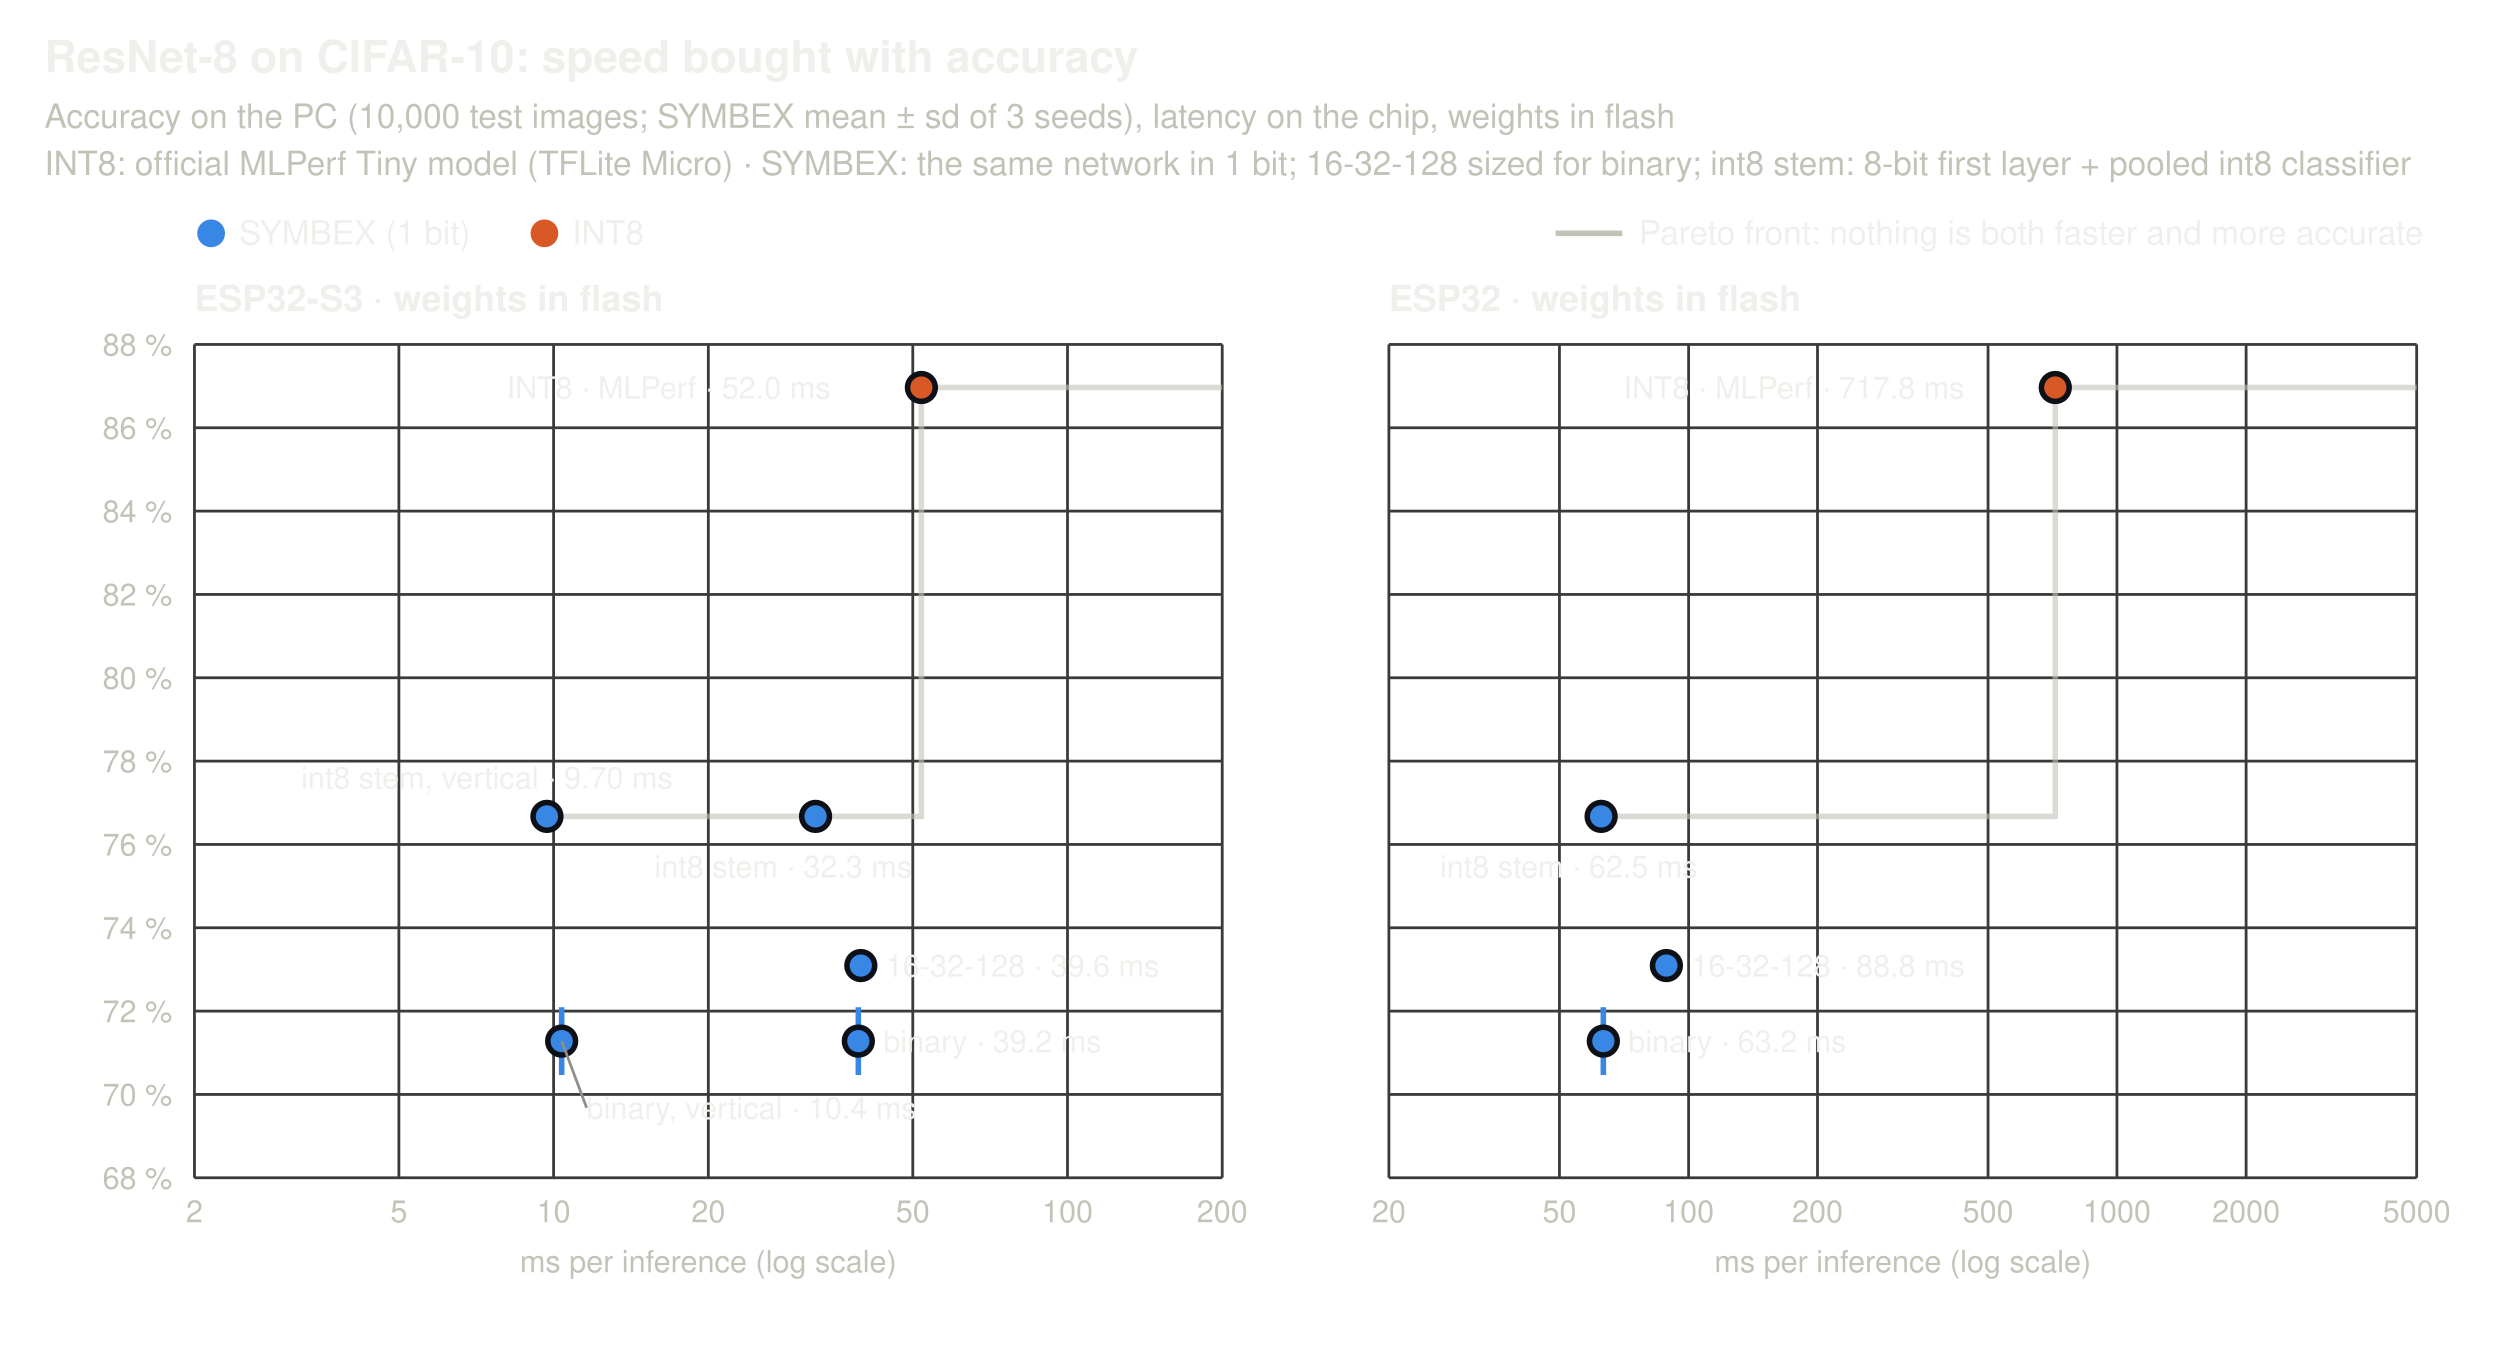
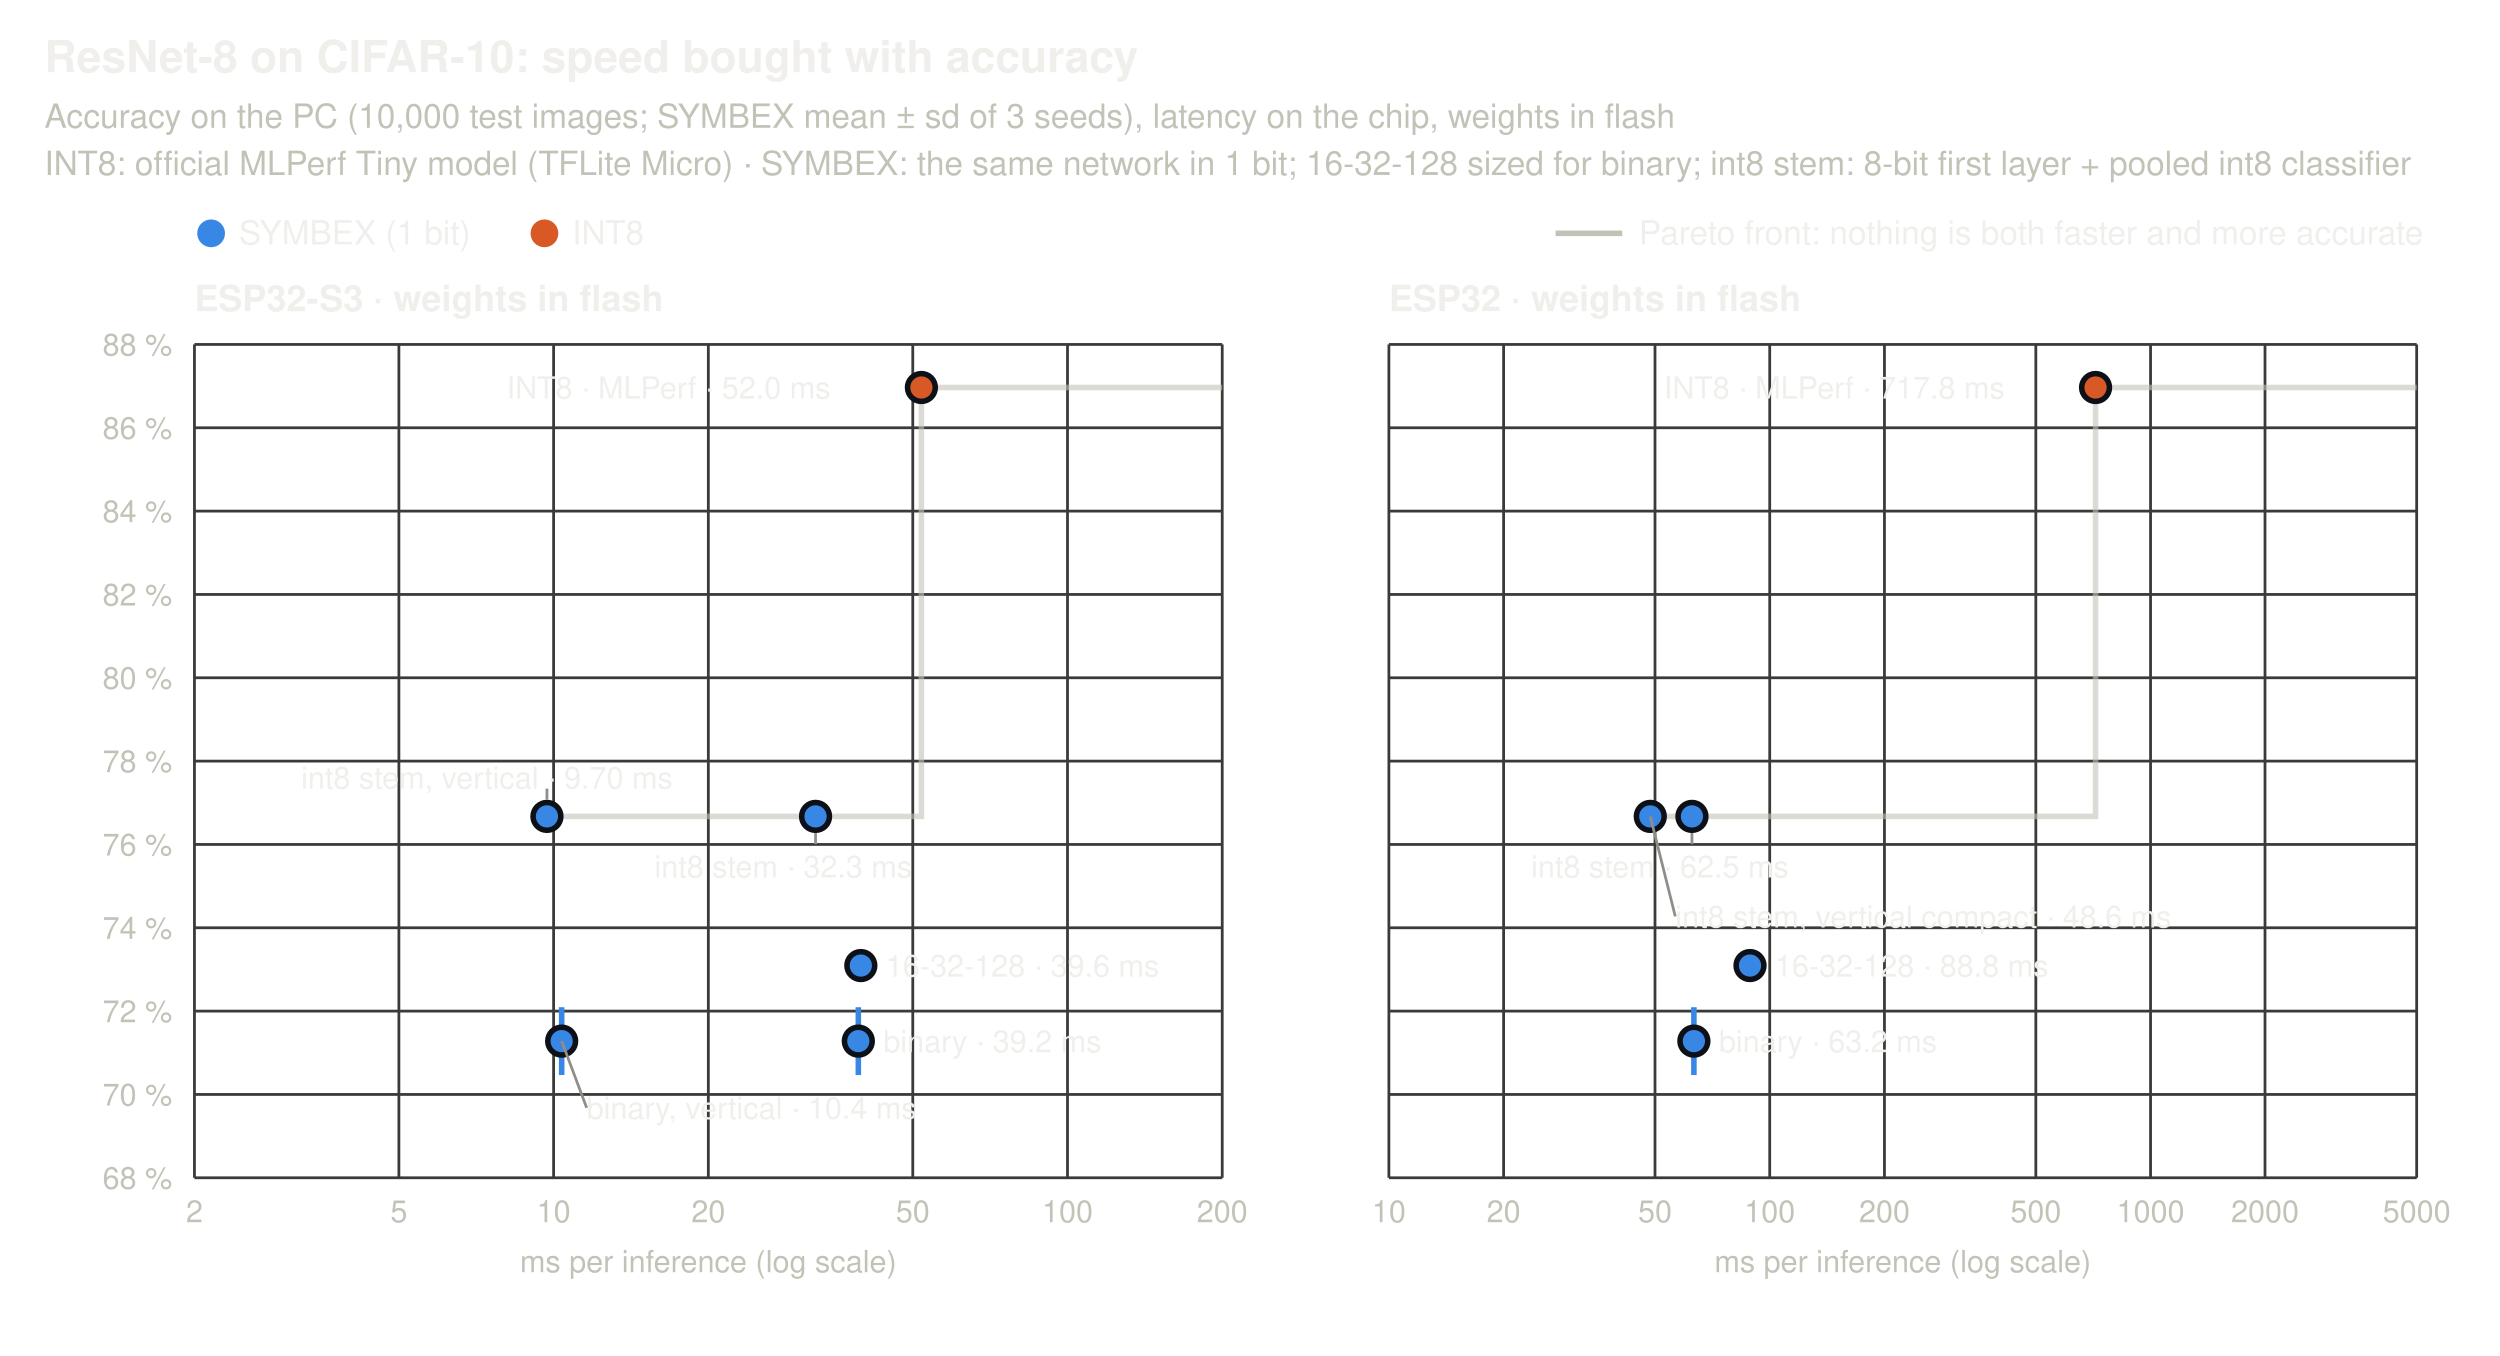
<svg xmlns="http://www.w3.org/2000/svg" width="900" height="488" viewBox="0 0 900 488" font-family="-apple-system, 'Segoe UI', Helvetica, Arial, sans-serif" role="img">
  <text x="16.0" y="26.0" fill="#f0efec" font-size="16" text-anchor="start" font-weight="bold">ResNet-8 on CIFAR-10: speed bought with accuracy</text>
  <text x="16.0" y="46.0" fill="#c3c2b7" font-size="12" text-anchor="start" font-weight="normal">Accuracy on the PC (10,000 test images; SYMBEX mean ± sd of 3 seeds), latency on the chip, weights in flash</text>
  <text x="16.0" y="63.0" fill="#c3c2b7" font-size="12" text-anchor="start" font-weight="normal">INT8: official MLPerf Tiny model (TFLite Micro) · SYMBEX: the same network in 1 bit; 16-32-128 sized for binary; int8 stem: 8-bit first layer + pooled int8 classifier</text>
  <circle cx="76" cy="84" r="5" fill="#3987e5" />
  <text x="86.0" y="88.0" fill="#f0efec" font-size="12" text-anchor="start" font-weight="normal">SYMBEX (1 bit)</text>
  <circle cx="196" cy="84" r="5" fill="#d95926" />
  <text x="206.0" y="88.0" fill="#f0efec" font-size="12" text-anchor="start" font-weight="normal">INT8</text>
  <line x1="560" y1="84" x2="584" y2="84" stroke="#c3c2b7" stroke-width="2" />
  <text x="590.0" y="88.0" fill="#f0efec" font-size="12" text-anchor="start" font-weight="normal">Pareto front: nothing is both faster and more accurate</text>
  <text x="62.0" y="428.0" fill="#c3c2b7" font-size="11" text-anchor="end" font-weight="normal">68 %</text>
  <text x="62.0" y="398.0" fill="#c3c2b7" font-size="11" text-anchor="end" font-weight="normal">70 %</text>
  <text x="62.0" y="368.0" fill="#c3c2b7" font-size="11" text-anchor="end" font-weight="normal">72 %</text>
  <text x="62.0" y="338.0" fill="#c3c2b7" font-size="11" text-anchor="end" font-weight="normal">74 %</text>
  <text x="62.0" y="308.0" fill="#c3c2b7" font-size="11" text-anchor="end" font-weight="normal">76 %</text>
  <text x="62.0" y="278.0" fill="#c3c2b7" font-size="11" text-anchor="end" font-weight="normal">78 %</text>
  <text x="62.0" y="248.0" fill="#c3c2b7" font-size="11" text-anchor="end" font-weight="normal">80 %</text>
  <text x="62.0" y="218.0" fill="#c3c2b7" font-size="11" text-anchor="end" font-weight="normal">82 %</text>
  <text x="62.0" y="188.0" fill="#c3c2b7" font-size="11" text-anchor="end" font-weight="normal">84 %</text>
  <text x="62.0" y="158.0" fill="#c3c2b7" font-size="11" text-anchor="end" font-weight="normal">86 %</text>
  <text x="62.0" y="128.0" fill="#c3c2b7" font-size="11" text-anchor="end" font-weight="normal">88 %</text>
  <text x="70.0" y="112.0" fill="#f0efec" font-size="13" text-anchor="start" font-weight="bold">ESP32-S3 · weights in flash</text>
  <line x1="70" y1="424.0" x2="440" y2="424.0" stroke="#3a3a38" />
  <line x1="70" y1="394.0" x2="440" y2="394.0" stroke="#3a3a38" />
  <line x1="70" y1="364.0" x2="440" y2="364.0" stroke="#3a3a38" />
  <line x1="70" y1="334.0" x2="440" y2="334.0" stroke="#3a3a38" />
  <line x1="70" y1="304.0" x2="440" y2="304.0" stroke="#3a3a38" />
  <line x1="70" y1="274.0" x2="440" y2="274.0" stroke="#3a3a38" />
  <line x1="70" y1="244.0" x2="440" y2="244.0" stroke="#3a3a38" />
  <line x1="70" y1="214.0" x2="440" y2="214.0" stroke="#3a3a38" />
  <line x1="70" y1="184.0" x2="440" y2="184.0" stroke="#3a3a38" />
  <line x1="70" y1="154.0" x2="440" y2="154.0" stroke="#3a3a38" />
  <line x1="70" y1="124.0" x2="440" y2="124.0" stroke="#3a3a38" />
  <line x1="70.0" y1="124" x2="70.0" y2="424" stroke="#3a3a38" />
  <text x="70.0" y="440.0" fill="#c3c2b7" font-size="11" text-anchor="middle" font-weight="normal">2</text>
  <line x1="143.6" y1="124" x2="143.6" y2="424" stroke="#3a3a38" />
  <text x="143.6" y="440.0" fill="#c3c2b7" font-size="11" text-anchor="middle" font-weight="normal">5</text>
  <line x1="199.3" y1="124" x2="199.3" y2="424" stroke="#3a3a38" />
  <text x="199.3" y="440.0" fill="#c3c2b7" font-size="11" text-anchor="middle" font-weight="normal">10</text>
  <line x1="255.0" y1="124" x2="255.0" y2="424" stroke="#3a3a38" />
  <text x="255.0" y="440.0" fill="#c3c2b7" font-size="11" text-anchor="middle" font-weight="normal">20</text>
  <line x1="328.6" y1="124" x2="328.6" y2="424" stroke="#3a3a38" />
  <text x="328.6" y="440.0" fill="#c3c2b7" font-size="11" text-anchor="middle" font-weight="normal">50</text>
  <line x1="384.3" y1="124" x2="384.3" y2="424" stroke="#3a3a38" />
  <text x="384.3" y="440.0" fill="#c3c2b7" font-size="11" text-anchor="middle" font-weight="normal">100</text>
  <line x1="440.0" y1="124" x2="440.0" y2="424" stroke="#3a3a38" />
  <text x="440.0" y="440.0" fill="#c3c2b7" font-size="11" text-anchor="middle" font-weight="normal">200</text>
  <text x="255.0" y="458.0" fill="#c3c2b7" font-size="11" text-anchor="middle" font-weight="normal">ms per inference (log scale)</text>
  <path d="M196.9,293.9 H331.7 V139.5 H440.0" fill="none" stroke="#c3c2b7" stroke-width="2" stroke-opacity="0.6" />
  <line x1="331.7" y1="139.5" x2="331.7" y2="139.5" stroke="#d95926" stroke-width="2" />
  <circle cx="331.7" cy="139.5" r="5" fill="#d95926" stroke="#0d1117" stroke-width="2" />
  <line x1="293.6" y1="288.7" x2="293.6" y2="299.0" stroke="#3987e5" stroke-width="2" />
  <circle cx="293.6" cy="293.9" r="5" fill="#3987e5" stroke="#0d1117" stroke-width="2" />
  <line x1="196.9" y1="288.7" x2="196.9" y2="299.0" stroke="#3987e5" stroke-width="2" />
  <circle cx="196.9" cy="293.9" r="5" fill="#3987e5" stroke="#0d1117" stroke-width="2" />
  <line x1="309.9" y1="344.0" x2="309.9" y2="351.1" stroke="#3987e5" stroke-width="2" />
  <circle cx="309.9" cy="347.6" r="5" fill="#3987e5" stroke="#0d1117" stroke-width="2" />
  <line x1="309.0" y1="362.6" x2="309.0" y2="387.0" stroke="#3987e5" stroke-width="2" />
  <circle cx="309.0" cy="374.8" r="5" fill="#3987e5" stroke="#0d1117" stroke-width="2" />
  <line x1="202.2" y1="362.6" x2="202.2" y2="387.0" stroke="#3987e5" stroke-width="2" />
  <circle cx="202.2" cy="374.8" r="5" fill="#3987e5" stroke="#0d1117" stroke-width="2" />
  <text x="182.4" y="143.5" fill="#f0efec" font-size="11" text-anchor="start" font-weight="normal">INT8 · MLPerf · 52.0 ms</text>
+   <line x1="293.6" y1="299.9" x2="293.6" y2="303.9" stroke="#8f8e88" stroke-width="1" />
  <text x="235.6" y="315.9" fill="#f0efec" font-size="11" text-anchor="start" font-weight="normal">int8 stem · 32.3 ms</text>
+   <line x1="196.9" y1="287.9" x2="196.9" y2="283.9" stroke="#8f8e88" stroke-width="1" />
  <text x="108.4" y="283.9" fill="#f0efec" font-size="11" text-anchor="start" font-weight="normal">int8 stem, vertical · 9.70 ms</text>
  <text x="318.9" y="351.6" fill="#f0efec" font-size="11" text-anchor="start" font-weight="normal">16-32-128 · 39.6 ms</text>
  <text x="318.0" y="378.8" fill="#f0efec" font-size="11" text-anchor="start" font-weight="normal">binary · 39.2 ms</text>
  <line x1="202.2" y1="374.8" x2="211.2" y2="398.8" stroke="#8f8e88" stroke-width="1" />
  <text x="211.2" y="402.8" fill="#f0efec" font-size="11" text-anchor="start" font-weight="normal">binary, vertical · 10.4 ms</text>
  <text x="500.0" y="112.0" fill="#f0efec" font-size="13" text-anchor="start" font-weight="bold">ESP32 · weights in flash</text>
  <line x1="500" y1="424.0" x2="870" y2="424.0" stroke="#3a3a38" />
  <line x1="500" y1="394.0" x2="870" y2="394.0" stroke="#3a3a38" />
  <line x1="500" y1="364.0" x2="870" y2="364.0" stroke="#3a3a38" />
  <line x1="500" y1="334.0" x2="870" y2="334.0" stroke="#3a3a38" />
  <line x1="500" y1="304.0" x2="870" y2="304.0" stroke="#3a3a38" />
  <line x1="500" y1="274.0" x2="870" y2="274.0" stroke="#3a3a38" />
  <line x1="500" y1="244.0" x2="870" y2="244.0" stroke="#3a3a38" />
  <line x1="500" y1="214.0" x2="870" y2="214.0" stroke="#3a3a38" />
  <line x1="500" y1="184.0" x2="870" y2="184.0" stroke="#3a3a38" />
  <line x1="500" y1="154.0" x2="870" y2="154.0" stroke="#3a3a38" />
  <line x1="500" y1="124.0" x2="870" y2="124.0" stroke="#3a3a38" />
  <line x1="500.0" y1="124" x2="500.0" y2="424" stroke="#3a3a38" />
-   <text x="500.0" y="440.0" fill="#c3c2b7" font-size="11" text-anchor="middle" font-weight="normal">20</text>
-   <line x1="561.4" y1="124" x2="561.4" y2="424" stroke="#3a3a38" />
-   <text x="561.4" y="440.0" fill="#c3c2b7" font-size="11" text-anchor="middle" font-weight="normal">50</text>
-   <line x1="607.9" y1="124" x2="607.9" y2="424" stroke="#3a3a38" />
-   <text x="607.9" y="440.0" fill="#c3c2b7" font-size="11" text-anchor="middle" font-weight="normal">100</text>
-   <line x1="654.3" y1="124" x2="654.3" y2="424" stroke="#3a3a38" />
-   <text x="654.3" y="440.0" fill="#c3c2b7" font-size="11" text-anchor="middle" font-weight="normal">200</text>
-   <line x1="715.7" y1="124" x2="715.7" y2="424" stroke="#3a3a38" />
-   <text x="715.7" y="440.0" fill="#c3c2b7" font-size="11" text-anchor="middle" font-weight="normal">500</text>
-   <line x1="762.1" y1="124" x2="762.1" y2="424" stroke="#3a3a38" />
-   <text x="762.1" y="440.0" fill="#c3c2b7" font-size="11" text-anchor="middle" font-weight="normal">1000</text>
-   <line x1="808.6" y1="124" x2="808.6" y2="424" stroke="#3a3a38" />
-   <text x="808.6" y="440.0" fill="#c3c2b7" font-size="11" text-anchor="middle" font-weight="normal">2000</text>
+   <text x="500.0" y="440.0" fill="#c3c2b7" font-size="11" text-anchor="middle" font-weight="normal">10</text>
+   <line x1="541.3" y1="124" x2="541.3" y2="424" stroke="#3a3a38" />
+   <text x="541.3" y="440.0" fill="#c3c2b7" font-size="11" text-anchor="middle" font-weight="normal">20</text>
+   <line x1="595.8" y1="124" x2="595.8" y2="424" stroke="#3a3a38" />
+   <text x="595.8" y="440.0" fill="#c3c2b7" font-size="11" text-anchor="middle" font-weight="normal">50</text>
+   <line x1="637.1" y1="124" x2="637.1" y2="424" stroke="#3a3a38" />
+   <text x="637.1" y="440.0" fill="#c3c2b7" font-size="11" text-anchor="middle" font-weight="normal">100</text>
+   <line x1="678.4" y1="124" x2="678.4" y2="424" stroke="#3a3a38" />
+   <text x="678.4" y="440.0" fill="#c3c2b7" font-size="11" text-anchor="middle" font-weight="normal">200</text>
+   <line x1="732.9" y1="124" x2="732.9" y2="424" stroke="#3a3a38" />
+   <text x="732.9" y="440.0" fill="#c3c2b7" font-size="11" text-anchor="middle" font-weight="normal">500</text>
+   <line x1="774.2" y1="124" x2="774.2" y2="424" stroke="#3a3a38" />
+   <text x="774.2" y="440.0" fill="#c3c2b7" font-size="11" text-anchor="middle" font-weight="normal">1000</text>
+   <line x1="815.4" y1="124" x2="815.4" y2="424" stroke="#3a3a38" />
+   <text x="815.4" y="440.0" fill="#c3c2b7" font-size="11" text-anchor="middle" font-weight="normal">2000</text>
  <line x1="870.0" y1="124" x2="870.0" y2="424" stroke="#3a3a38" />
  <text x="870.0" y="440.0" fill="#c3c2b7" font-size="11" text-anchor="middle" font-weight="normal">5000</text>
  <text x="685.0" y="458.0" fill="#c3c2b7" font-size="11" text-anchor="middle" font-weight="normal">ms per inference (log scale)</text>
-   <path d="M576.4,293.9 H739.9 V139.5 H870.0" fill="none" stroke="#c3c2b7" stroke-width="2" stroke-opacity="0.6" />
-   <line x1="739.9" y1="139.5" x2="739.9" y2="139.5" stroke="#d95926" stroke-width="2" />
-   <circle cx="739.9" cy="139.5" r="5" fill="#d95926" stroke="#0d1117" stroke-width="2" />
-   <line x1="576.4" y1="288.7" x2="576.4" y2="299.0" stroke="#3987e5" stroke-width="2" />
-   <circle cx="576.4" cy="293.9" r="5" fill="#3987e5" stroke="#0d1117" stroke-width="2" />
-   <line x1="599.9" y1="344.0" x2="599.9" y2="351.1" stroke="#3987e5" stroke-width="2" />
-   <circle cx="599.9" cy="347.6" r="5" fill="#3987e5" stroke="#0d1117" stroke-width="2" />
-   <line x1="577.2" y1="362.6" x2="577.2" y2="387.0" stroke="#3987e5" stroke-width="2" />
-   <circle cx="577.2" cy="374.8" r="5" fill="#3987e5" stroke="#0d1117" stroke-width="2" />
-   <text x="584.5" y="143.5" fill="#f0efec" font-size="11" text-anchor="start" font-weight="normal">INT8 · MLPerf · 717.8 ms</text>
-   <text x="518.4" y="315.9" fill="#f0efec" font-size="11" text-anchor="start" font-weight="normal">int8 stem · 62.5 ms</text>
-   <text x="608.9" y="351.6" fill="#f0efec" font-size="11" text-anchor="start" font-weight="normal">16-32-128 · 88.8 ms</text>
-   <text x="586.2" y="378.8" fill="#f0efec" font-size="11" text-anchor="start" font-weight="normal">binary · 63.2 ms</text>
+   <path d="M594.1,293.9 H754.4 V139.5 H870.0" fill="none" stroke="#c3c2b7" stroke-width="2" stroke-opacity="0.6" />
+   <line x1="754.4" y1="139.5" x2="754.4" y2="139.5" stroke="#d95926" stroke-width="2" />
+   <circle cx="754.4" cy="139.5" r="5" fill="#d95926" stroke="#0d1117" stroke-width="2" />
+   <line x1="609.1" y1="288.7" x2="609.1" y2="299.0" stroke="#3987e5" stroke-width="2" />
+   <circle cx="609.1" cy="293.9" r="5" fill="#3987e5" stroke="#0d1117" stroke-width="2" />
+   <line x1="594.1" y1="288.7" x2="594.1" y2="299.0" stroke="#3987e5" stroke-width="2" />
+   <circle cx="594.1" cy="293.9" r="5" fill="#3987e5" stroke="#0d1117" stroke-width="2" />
+   <line x1="630.0" y1="344.0" x2="630.0" y2="351.1" stroke="#3987e5" stroke-width="2" />
+   <circle cx="630.0" cy="347.6" r="5" fill="#3987e5" stroke="#0d1117" stroke-width="2" />
+   <line x1="609.8" y1="362.6" x2="609.8" y2="387.0" stroke="#3987e5" stroke-width="2" />
+   <circle cx="609.8" cy="374.8" r="5" fill="#3987e5" stroke="#0d1117" stroke-width="2" />
+   <text x="599.0" y="143.5" fill="#f0efec" font-size="11" text-anchor="start" font-weight="normal">INT8 · MLPerf · 717.8 ms</text>
+   <line x1="609.1" y1="299.9" x2="609.1" y2="303.9" stroke="#8f8e88" stroke-width="1" />
+   <text x="551.2" y="315.9" fill="#f0efec" font-size="11" text-anchor="start" font-weight="normal">int8 stem · 62.5 ms</text>
+   <line x1="594.1" y1="293.9" x2="603.1" y2="329.9" stroke="#8f8e88" stroke-width="1" />
+   <text x="603.1" y="333.9" fill="#f0efec" font-size="11" text-anchor="start" font-weight="normal">int8 stem, vertical compact · 48.6 ms</text>
+   <text x="639.0" y="351.6" fill="#f0efec" font-size="11" text-anchor="start" font-weight="normal">16-32-128 · 88.8 ms</text>
+   <text x="618.8" y="378.8" fill="#f0efec" font-size="11" text-anchor="start" font-weight="normal">binary · 63.2 ms</text>
</svg>
